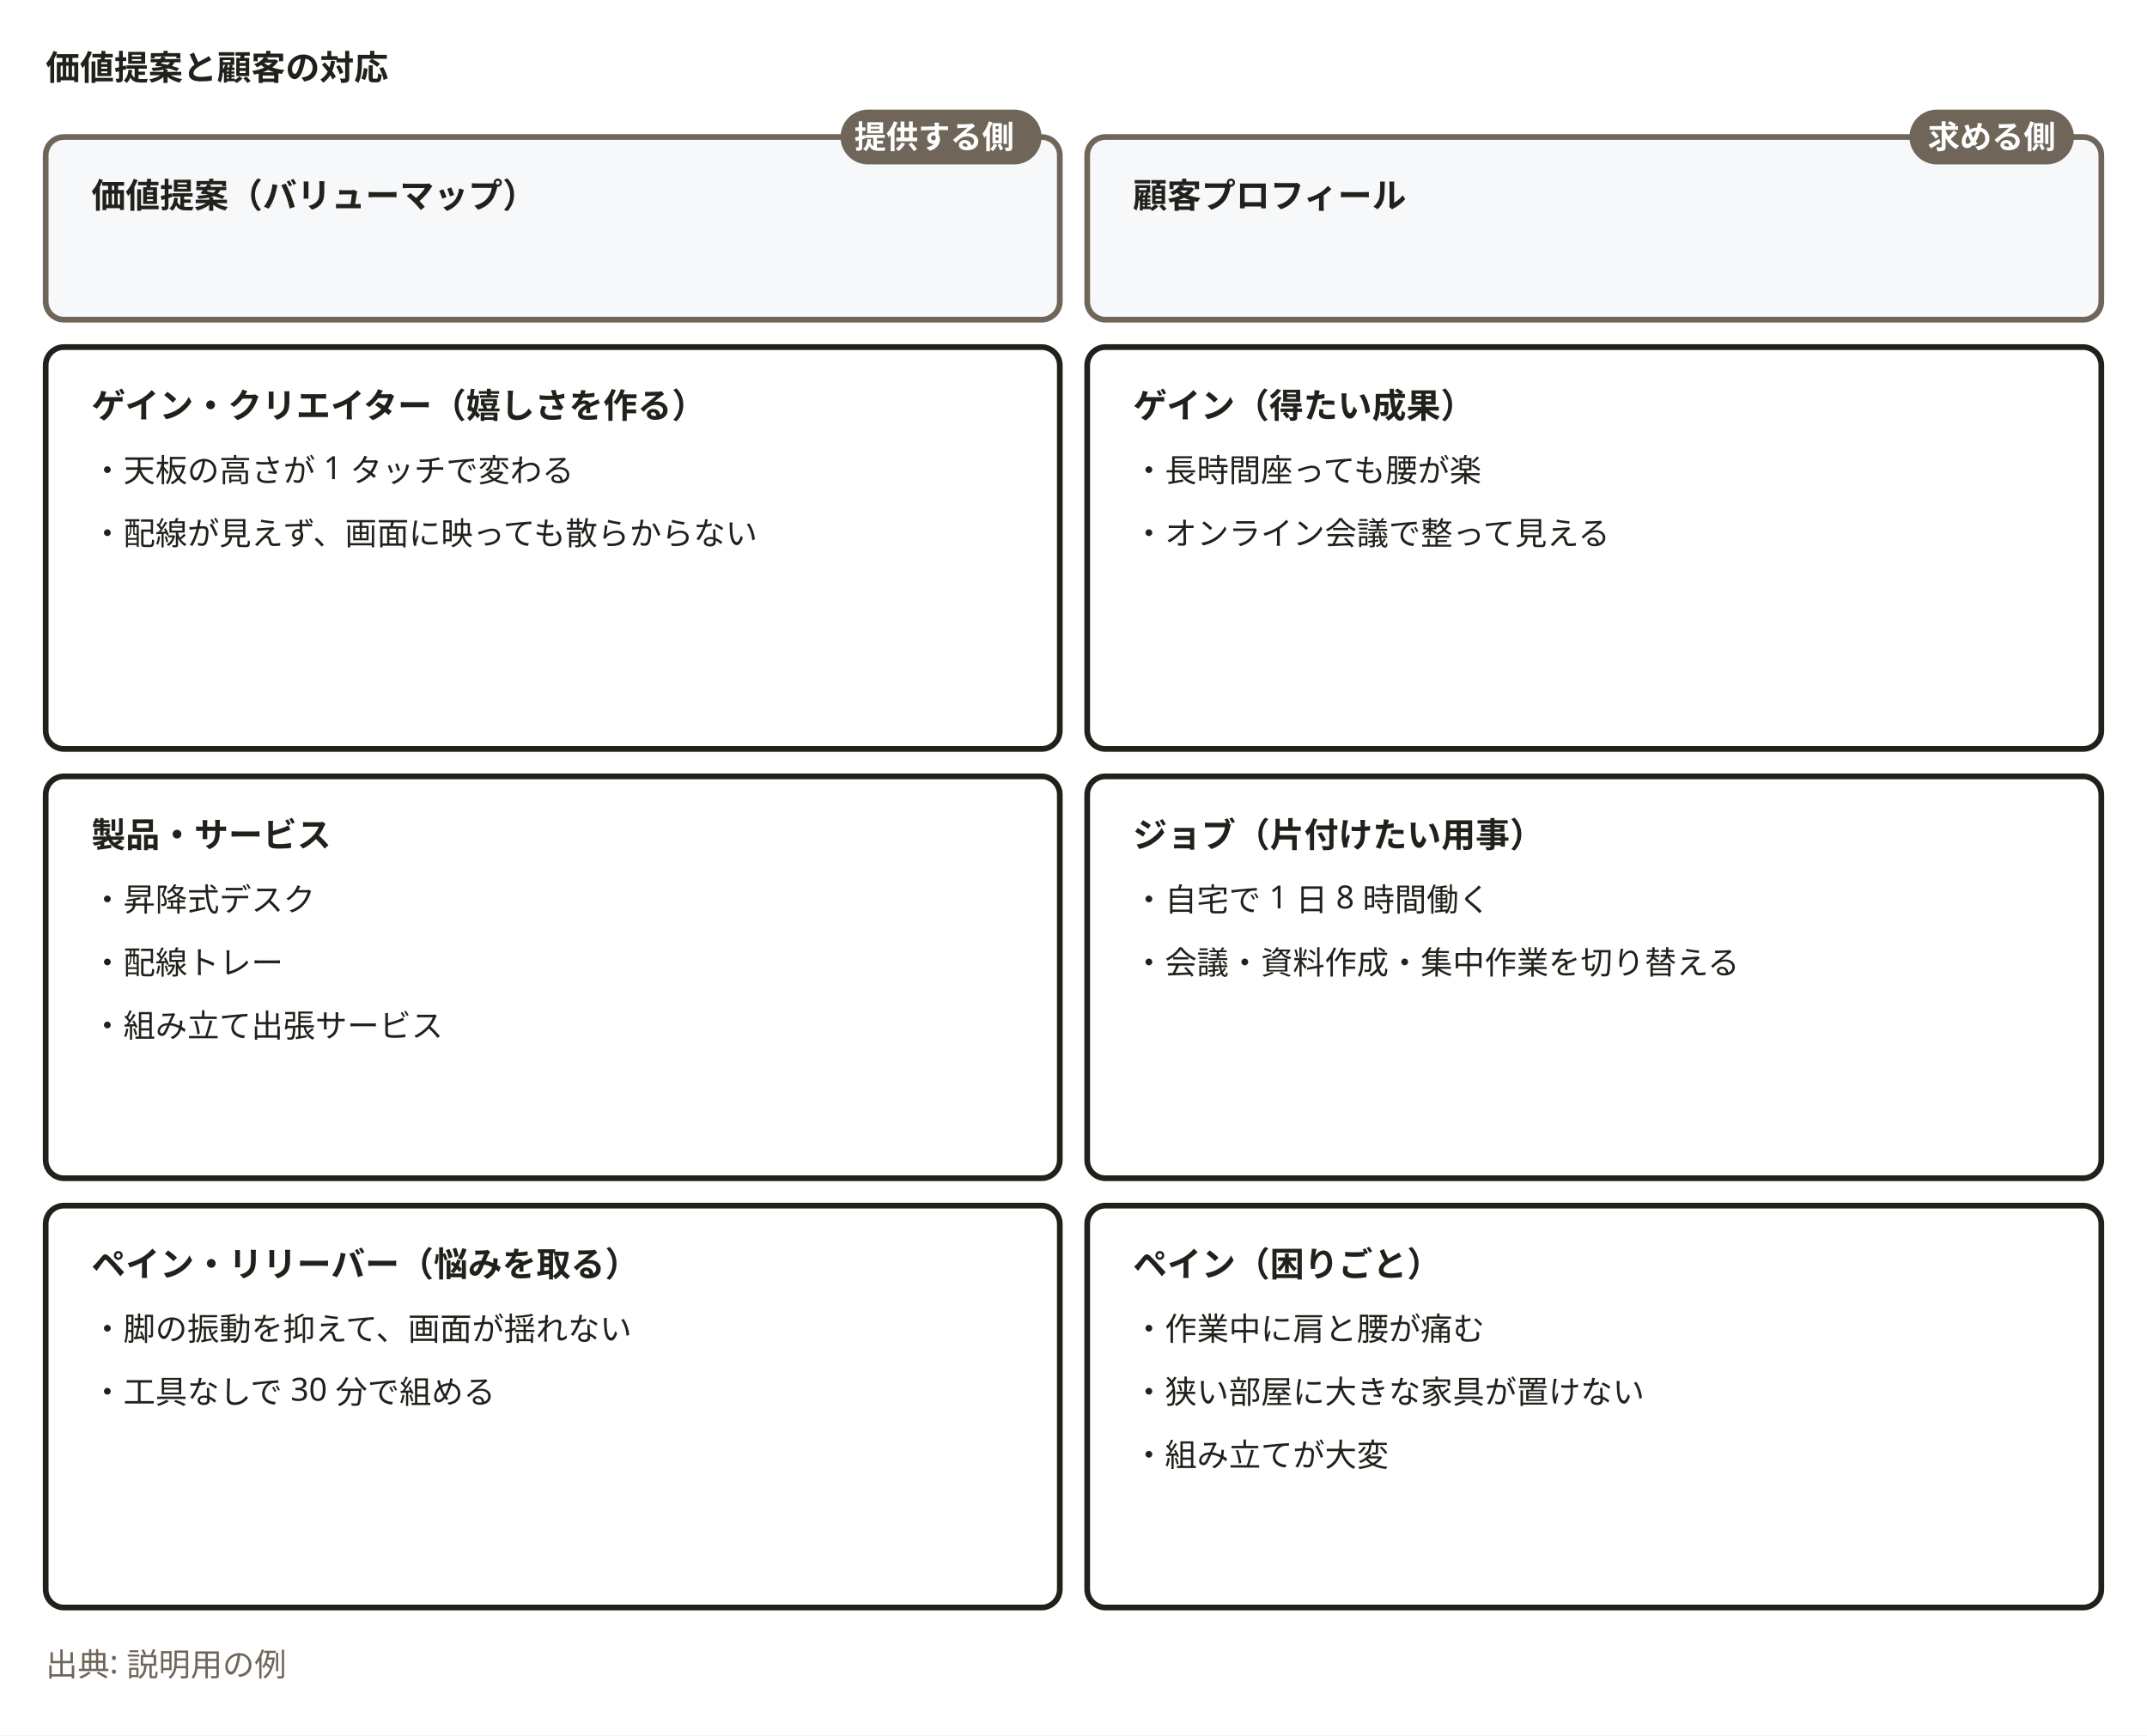
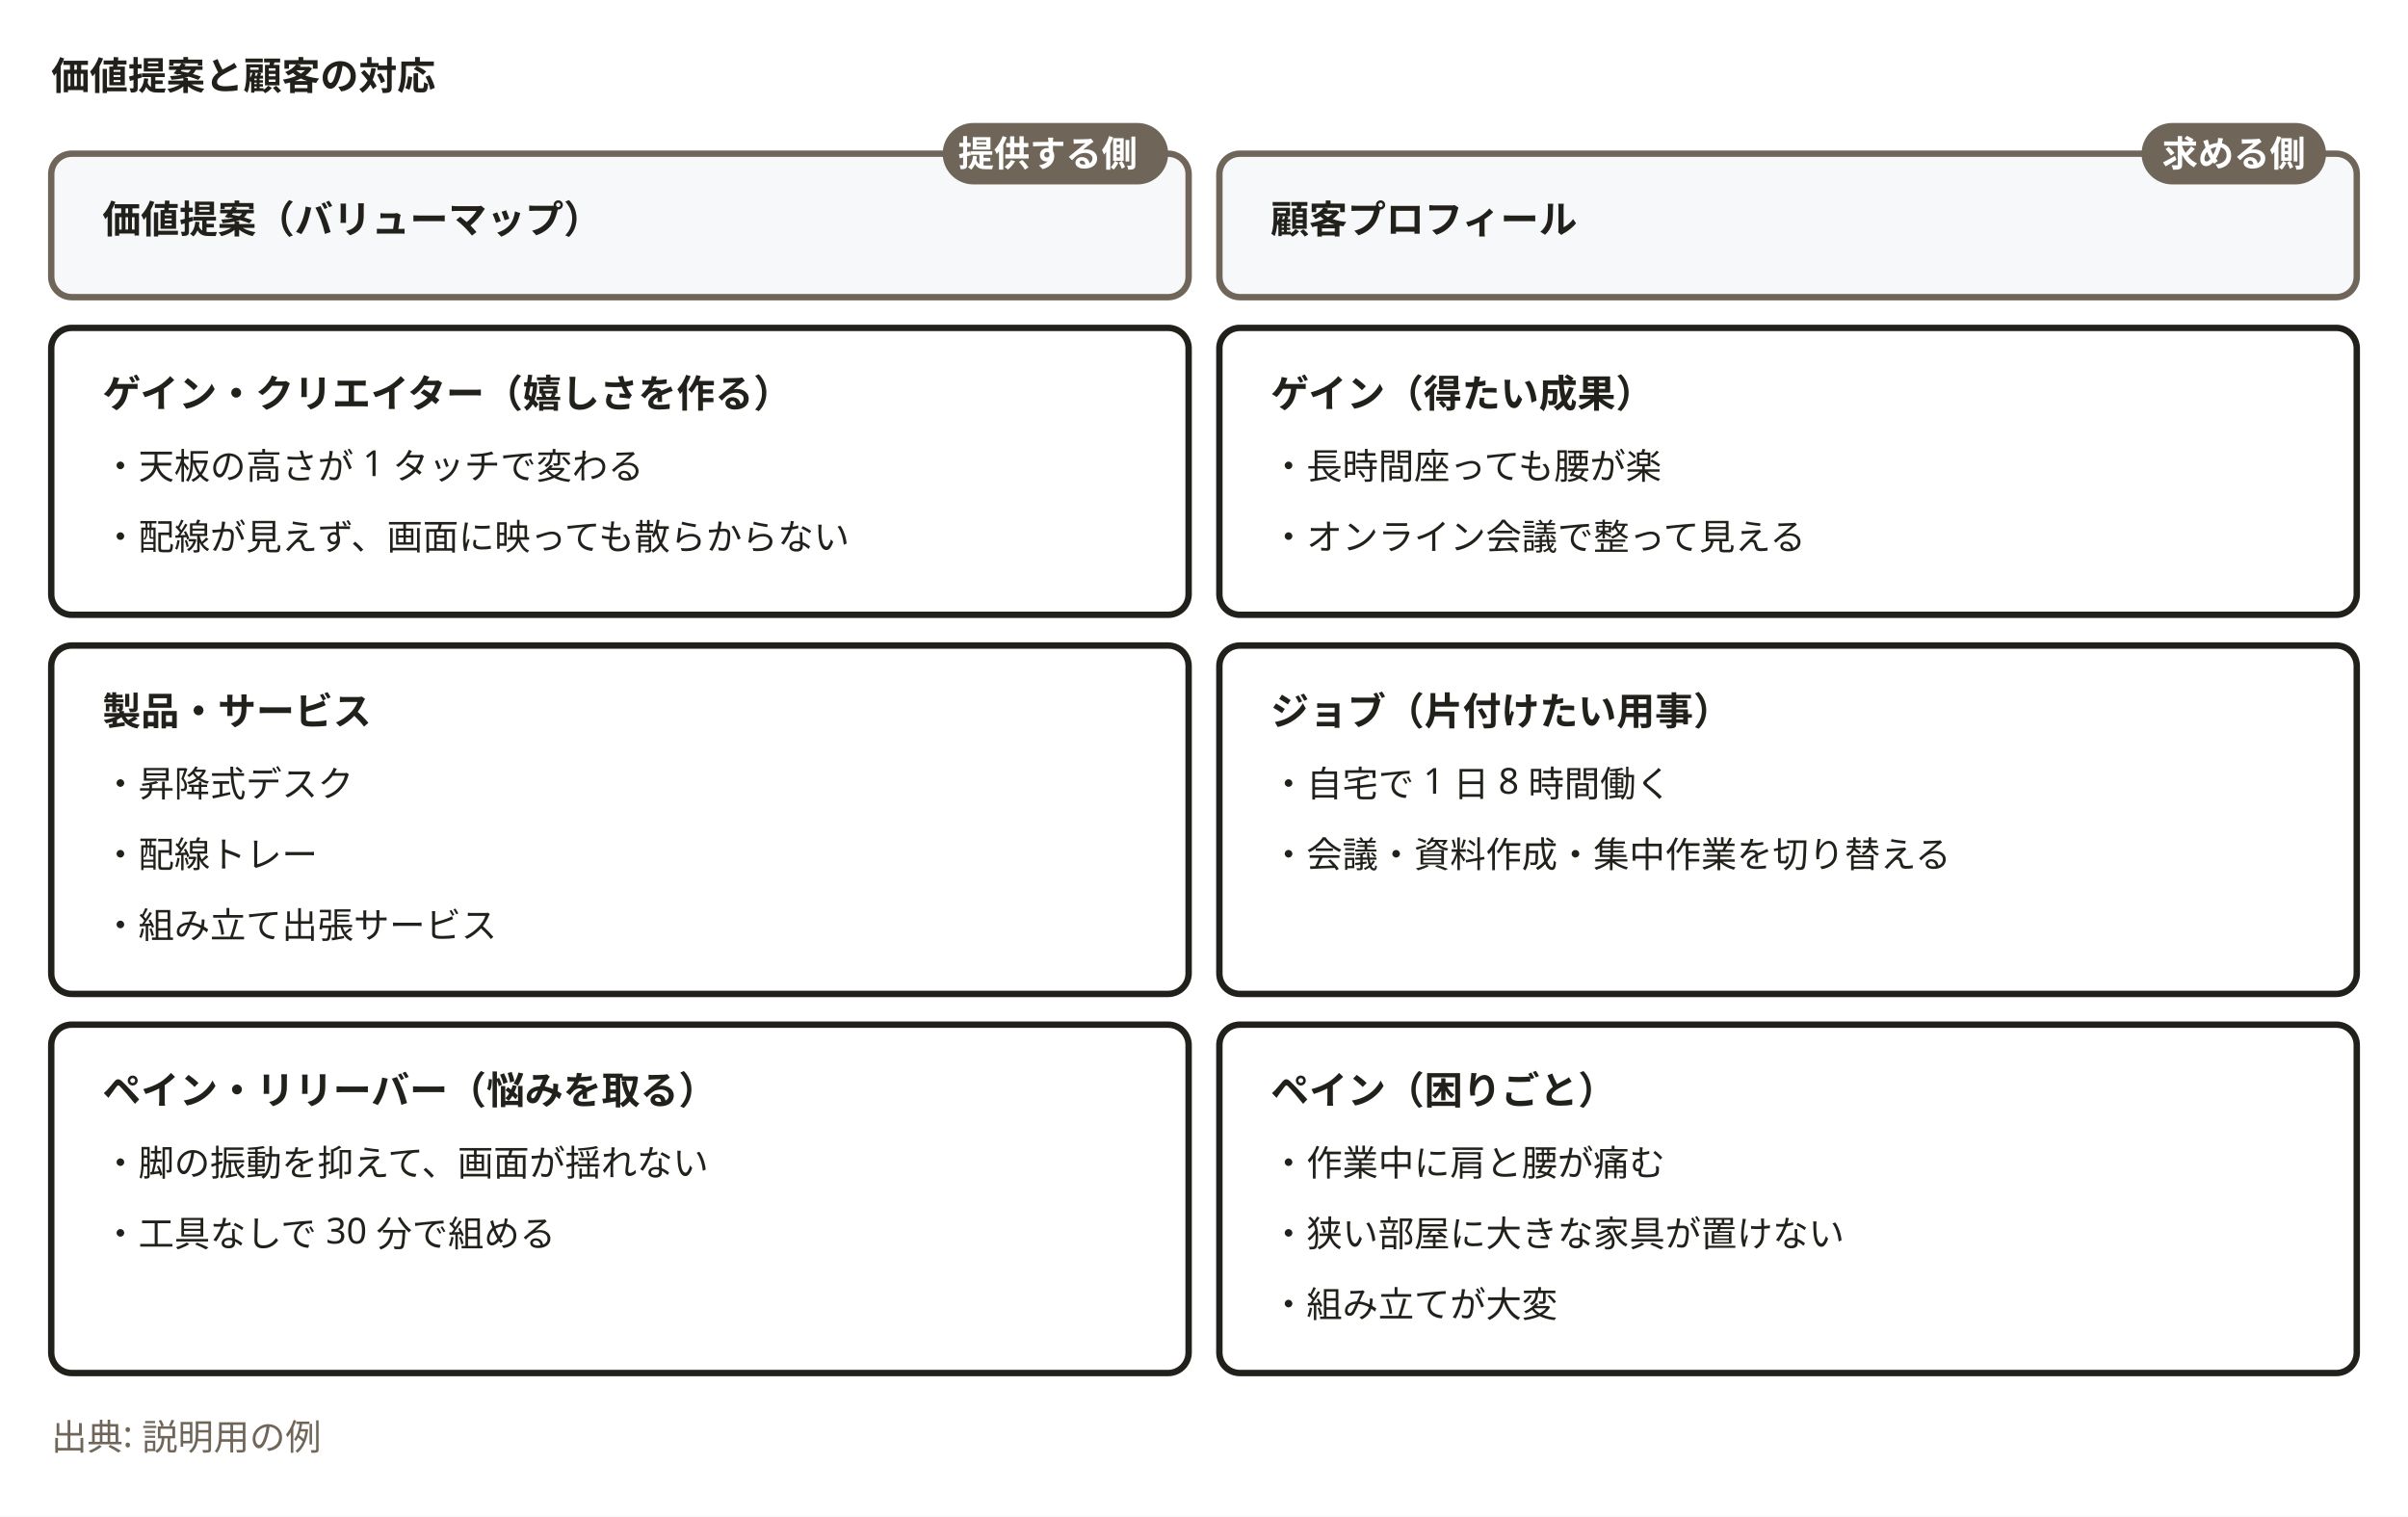
- <svg xmlns="http://www.w3.org/2000/svg" width="940" height="760" viewBox="0 0 940 760" role="img" aria-labelledby="svg-title svg-desc">
+ <svg xmlns="http://www.w3.org/2000/svg" width="940" height="592" viewBox="0 0 940 592" role="img" aria-labelledby="svg-title svg-desc">
  <style>
    text { font-family: 'Hiragino Sans','Hiragino Kaku Gothic ProN','Yu Gothic','YuGothic',Meiryo,'Noto Sans JP',sans-serif; }
    .emoji { font-family: 'Noto Color Emoji','Segoe UI Emoji',sans-serif; }
  </style>
-   <rect x="0" y="0" width="940" height="760" fill="#ffffff" />
+   <rect x="0" y="0" width="940" height="592" fill="#ffffff" />
  <text x="20" y="35" font-size="15" font-weight="700" fill="#22201b">価値提案と顧客の対応</text>
-   <rect x="20" y="152" width="444" height="176" rx="8" fill="#ffffff" stroke="#22201b" stroke-width="2.5" />
-   <text x="40" y="183" font-size="15" font-weight="700" fill="#22201b">ゲイン・クリエイター（嬉しさを作る）</text>
-   <text x="40" y="211" font-size="14" font-weight="400" fill="#22201b">・天板の高さが 1 タッチで変わる</text>
-   <text x="40" y="238.6" font-size="14" font-weight="400" fill="#22201b">・配線が見えず、画面に映っても散らからない</text>
-   <rect x="476" y="152" width="444" height="176" rx="8" fill="#ffffff" stroke="#22201b" stroke-width="2.5" />
-   <text x="496" y="183" font-size="15" font-weight="700" fill="#22201b">ゲイン（得たい成果）</text>
-   <text x="496" y="211" font-size="14" font-weight="400" fill="#22201b">・長時間座っても腰が楽</text>
-   <text x="496" y="238.6" font-size="14" font-weight="400" fill="#22201b">・オンライン会議で整って見える</text>
-   <rect x="20" y="340" width="444" height="176" rx="8" fill="#ffffff" stroke="#22201b" stroke-width="2.5" />
-   <text x="40" y="371" font-size="15" font-weight="700" fill="#22201b">製品・サービス</text>
-   <text x="40" y="399" font-size="14" font-weight="400" fill="#22201b">・昇降式デスク</text>
-   <text x="40" y="426.6" font-size="14" font-weight="400" fill="#22201b">・配線トレー</text>
-   <text x="40" y="454.2" font-size="14" font-weight="400" fill="#22201b">・組み立て出張サービス</text>
-   <rect x="476" y="340" width="444" height="176" rx="8" fill="#ffffff" stroke="#22201b" stroke-width="2.5" />
-   <text x="496" y="371" font-size="15" font-weight="700" fill="#22201b">ジョブ（片付けたい用事）</text>
-   <text x="496" y="399" font-size="14" font-weight="400" fill="#22201b">・自宅で 1 日 8 時間働く</text>
-   <text x="496" y="426.6" font-size="14" font-weight="400" fill="#22201b">・会議・資料作成・集中作業を切り替える</text>
-   <rect x="20" y="528" width="444" height="176" rx="8" fill="#ffffff" stroke="#22201b" stroke-width="2.5" />
-   <text x="40" y="559" font-size="15" font-weight="700" fill="#22201b">ペイン・リリーバー（悩みを取る）</text>
-   <text x="40" y="587" font-size="14" font-weight="400" fill="#22201b">・脚の振動を抑えて、画面が揺れない</text>
-   <text x="40" y="614.6" font-size="14" font-weight="400" fill="#22201b">・工具なしで 30 分で組める</text>
-   <rect x="476" y="528" width="444" height="176" rx="8" fill="#ffffff" stroke="#22201b" stroke-width="2.5" />
-   <text x="496" y="559" font-size="15" font-weight="700" fill="#22201b">ペイン（困りごと）</text>
-   <text x="496" y="587" font-size="14" font-weight="400" fill="#22201b">・作業中に肩と腰が痛む</text>
-   <text x="496" y="614.6" font-size="14" font-weight="400" fill="#22201b">・狭い部屋に大きな家具が置けない</text>
-   <text x="496" y="642.2" font-size="14" font-weight="400" fill="#22201b">・組み立てが大変</text>
-   <rect x="20" y="60" width="444" height="80" rx="8" fill="#f6f8fa" stroke="#6f6659" stroke-width="2.5" />
+   <rect x="20" y="128" width="444" height="112" rx="8" fill="#ffffff" stroke="#22201b" stroke-width="2.5" />
+   <text x="40" y="159" font-size="15" font-weight="700" fill="#22201b">ゲイン・クリエイター（嬉しさを作る）</text>
+   <text x="40" y="187" font-size="14" font-weight="400" fill="#22201b">・天板の高さが 1 タッチで変わる</text>
+   <text x="40" y="214.6" font-size="14" font-weight="400" fill="#22201b">・配線が見えず、画面に映っても散らからない</text>
+   <rect x="476" y="128" width="444" height="112" rx="8" fill="#ffffff" stroke="#22201b" stroke-width="2.5" />
+   <text x="496" y="159" font-size="15" font-weight="700" fill="#22201b">ゲイン（得たい成果）</text>
+   <text x="496" y="187" font-size="14" font-weight="400" fill="#22201b">・長時間座っても腰が楽</text>
+   <text x="496" y="214.6" font-size="14" font-weight="400" fill="#22201b">・オンライン会議で整って見える</text>
+   <rect x="20" y="252" width="444" height="136" rx="8" fill="#ffffff" stroke="#22201b" stroke-width="2.5" />
+   <text x="40" y="283" font-size="15" font-weight="700" fill="#22201b">製品・サービス</text>
+   <text x="40" y="311" font-size="14" font-weight="400" fill="#22201b">・昇降式デスク</text>
+   <text x="40" y="338.6" font-size="14" font-weight="400" fill="#22201b">・配線トレー</text>
+   <text x="40" y="366.2" font-size="14" font-weight="400" fill="#22201b">・組み立て出張サービス</text>
+   <rect x="476" y="252" width="444" height="136" rx="8" fill="#ffffff" stroke="#22201b" stroke-width="2.5" />
+   <text x="496" y="283" font-size="15" font-weight="700" fill="#22201b">ジョブ（片付けたい用事）</text>
+   <text x="496" y="311" font-size="14" font-weight="400" fill="#22201b">・自宅で 1 日 8 時間働く</text>
+   <text x="496" y="338.6" font-size="14" font-weight="400" fill="#22201b">・会議・資料作成・集中作業を切り替える</text>
+   <rect x="20" y="400" width="444" height="136" rx="8" fill="#ffffff" stroke="#22201b" stroke-width="2.5" />
+   <text x="40" y="431" font-size="15" font-weight="700" fill="#22201b">ペイン・リリーバー（悩みを取る）</text>
+   <text x="40" y="459" font-size="14" font-weight="400" fill="#22201b">・脚の振動を抑えて、画面が揺れない</text>
+   <text x="40" y="486.6" font-size="14" font-weight="400" fill="#22201b">・工具なしで 30 分で組める</text>
+   <rect x="476" y="400" width="444" height="136" rx="8" fill="#ffffff" stroke="#22201b" stroke-width="2.5" />
+   <text x="496" y="431" font-size="15" font-weight="700" fill="#22201b">ペイン（困りごと）</text>
+   <text x="496" y="459" font-size="14" font-weight="400" fill="#22201b">・作業中に肩と腰が痛む</text>
+   <text x="496" y="486.6" font-size="14" font-weight="400" fill="#22201b">・狭い部屋に大きな家具が置けない</text>
+   <text x="496" y="514.2" font-size="14" font-weight="400" fill="#22201b">・組み立てが大変</text>
+   <rect x="20" y="60" width="444" height="56" rx="8" fill="#f6f8fa" stroke="#6f6659" stroke-width="2.5" />
  <text x="40" y="91" font-size="15" font-weight="700" fill="#22201b">価値提案（バリューマップ）</text>
  <rect x="368" y="48" width="88" height="24" rx="12" fill="#6f6659" />
  <text x="409" y="65" text-anchor="middle" font-size="14" font-weight="700" fill="#ffffff">提供する側</text>
-   <rect x="476" y="60" width="444" height="80" rx="8" fill="#f6f8fa" stroke="#6f6659" stroke-width="2.5" />
+   <rect x="476" y="60" width="444" height="56" rx="8" fill="#f6f8fa" stroke="#6f6659" stroke-width="2.5" />
  <text x="496" y="91" font-size="15" font-weight="700" fill="#22201b">顧客プロフィール</text>
  <rect x="836" y="48" width="72" height="24" rx="12" fill="#6f6659" />
  <text x="872" y="65" text-anchor="middle" font-size="14" font-weight="700" fill="#ffffff">求める側</text>
-   <text x="20" y="734" font-size="14" font-weight="400" fill="#6f6659">出典: 説明用の例</text>
+   <text x="20" y="566" font-size="14" font-weight="400" fill="#6f6659">出典: 説明用の例</text>
</svg>
